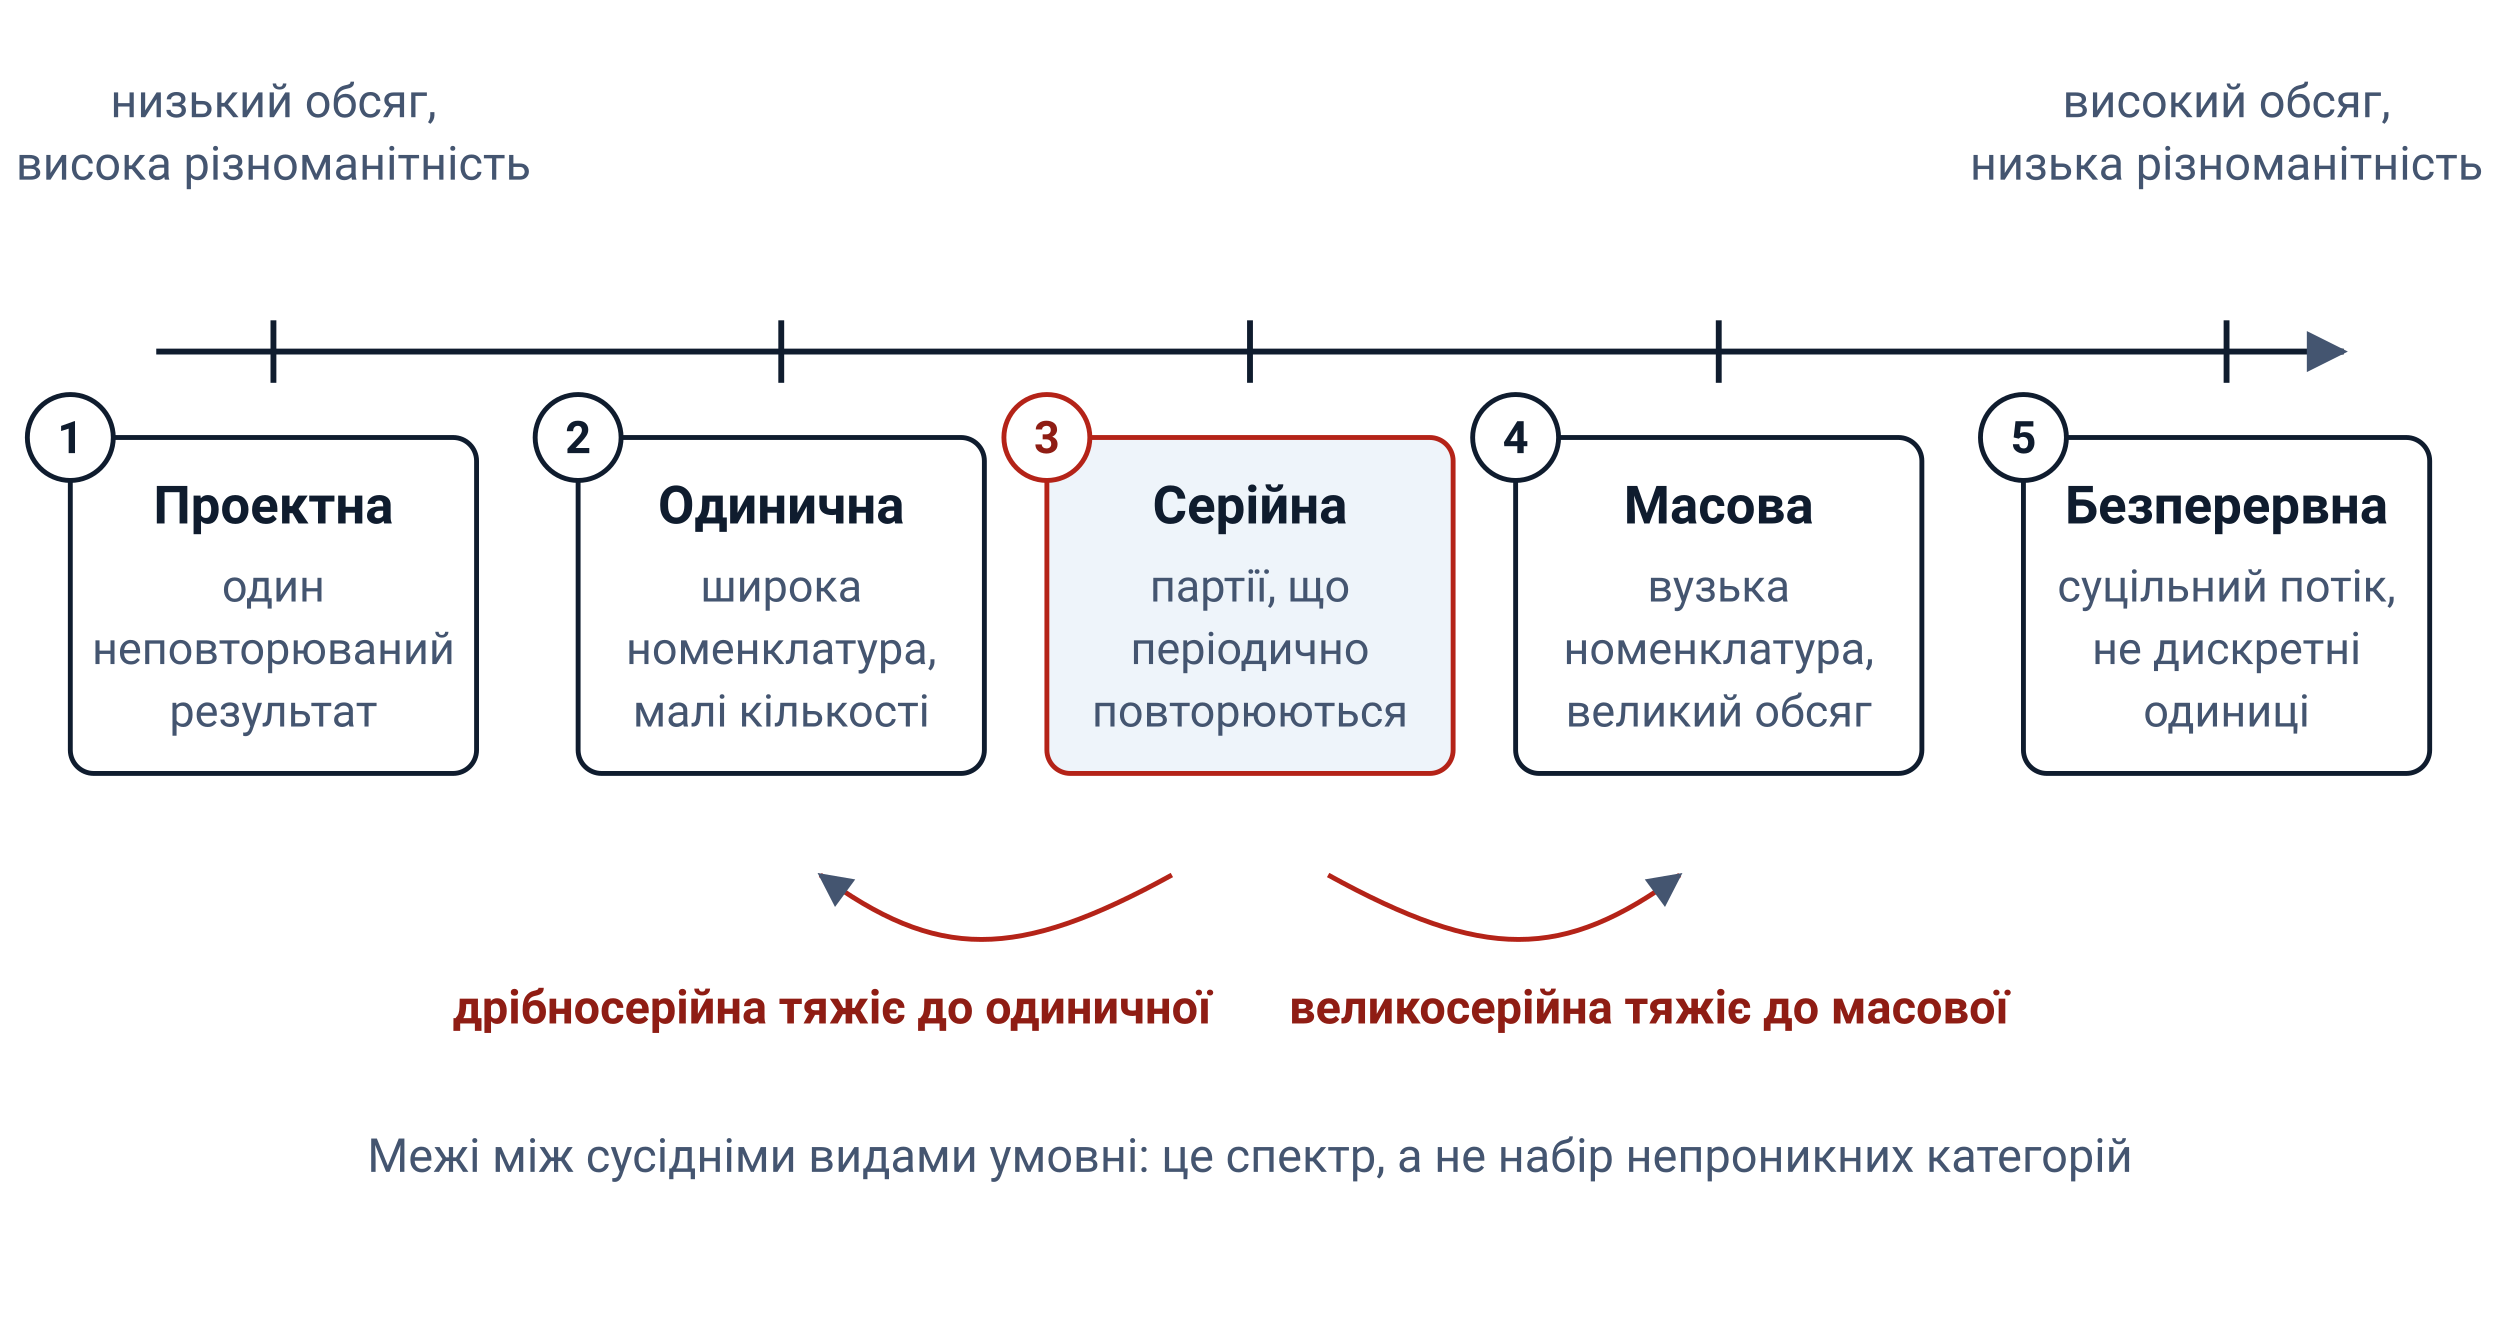
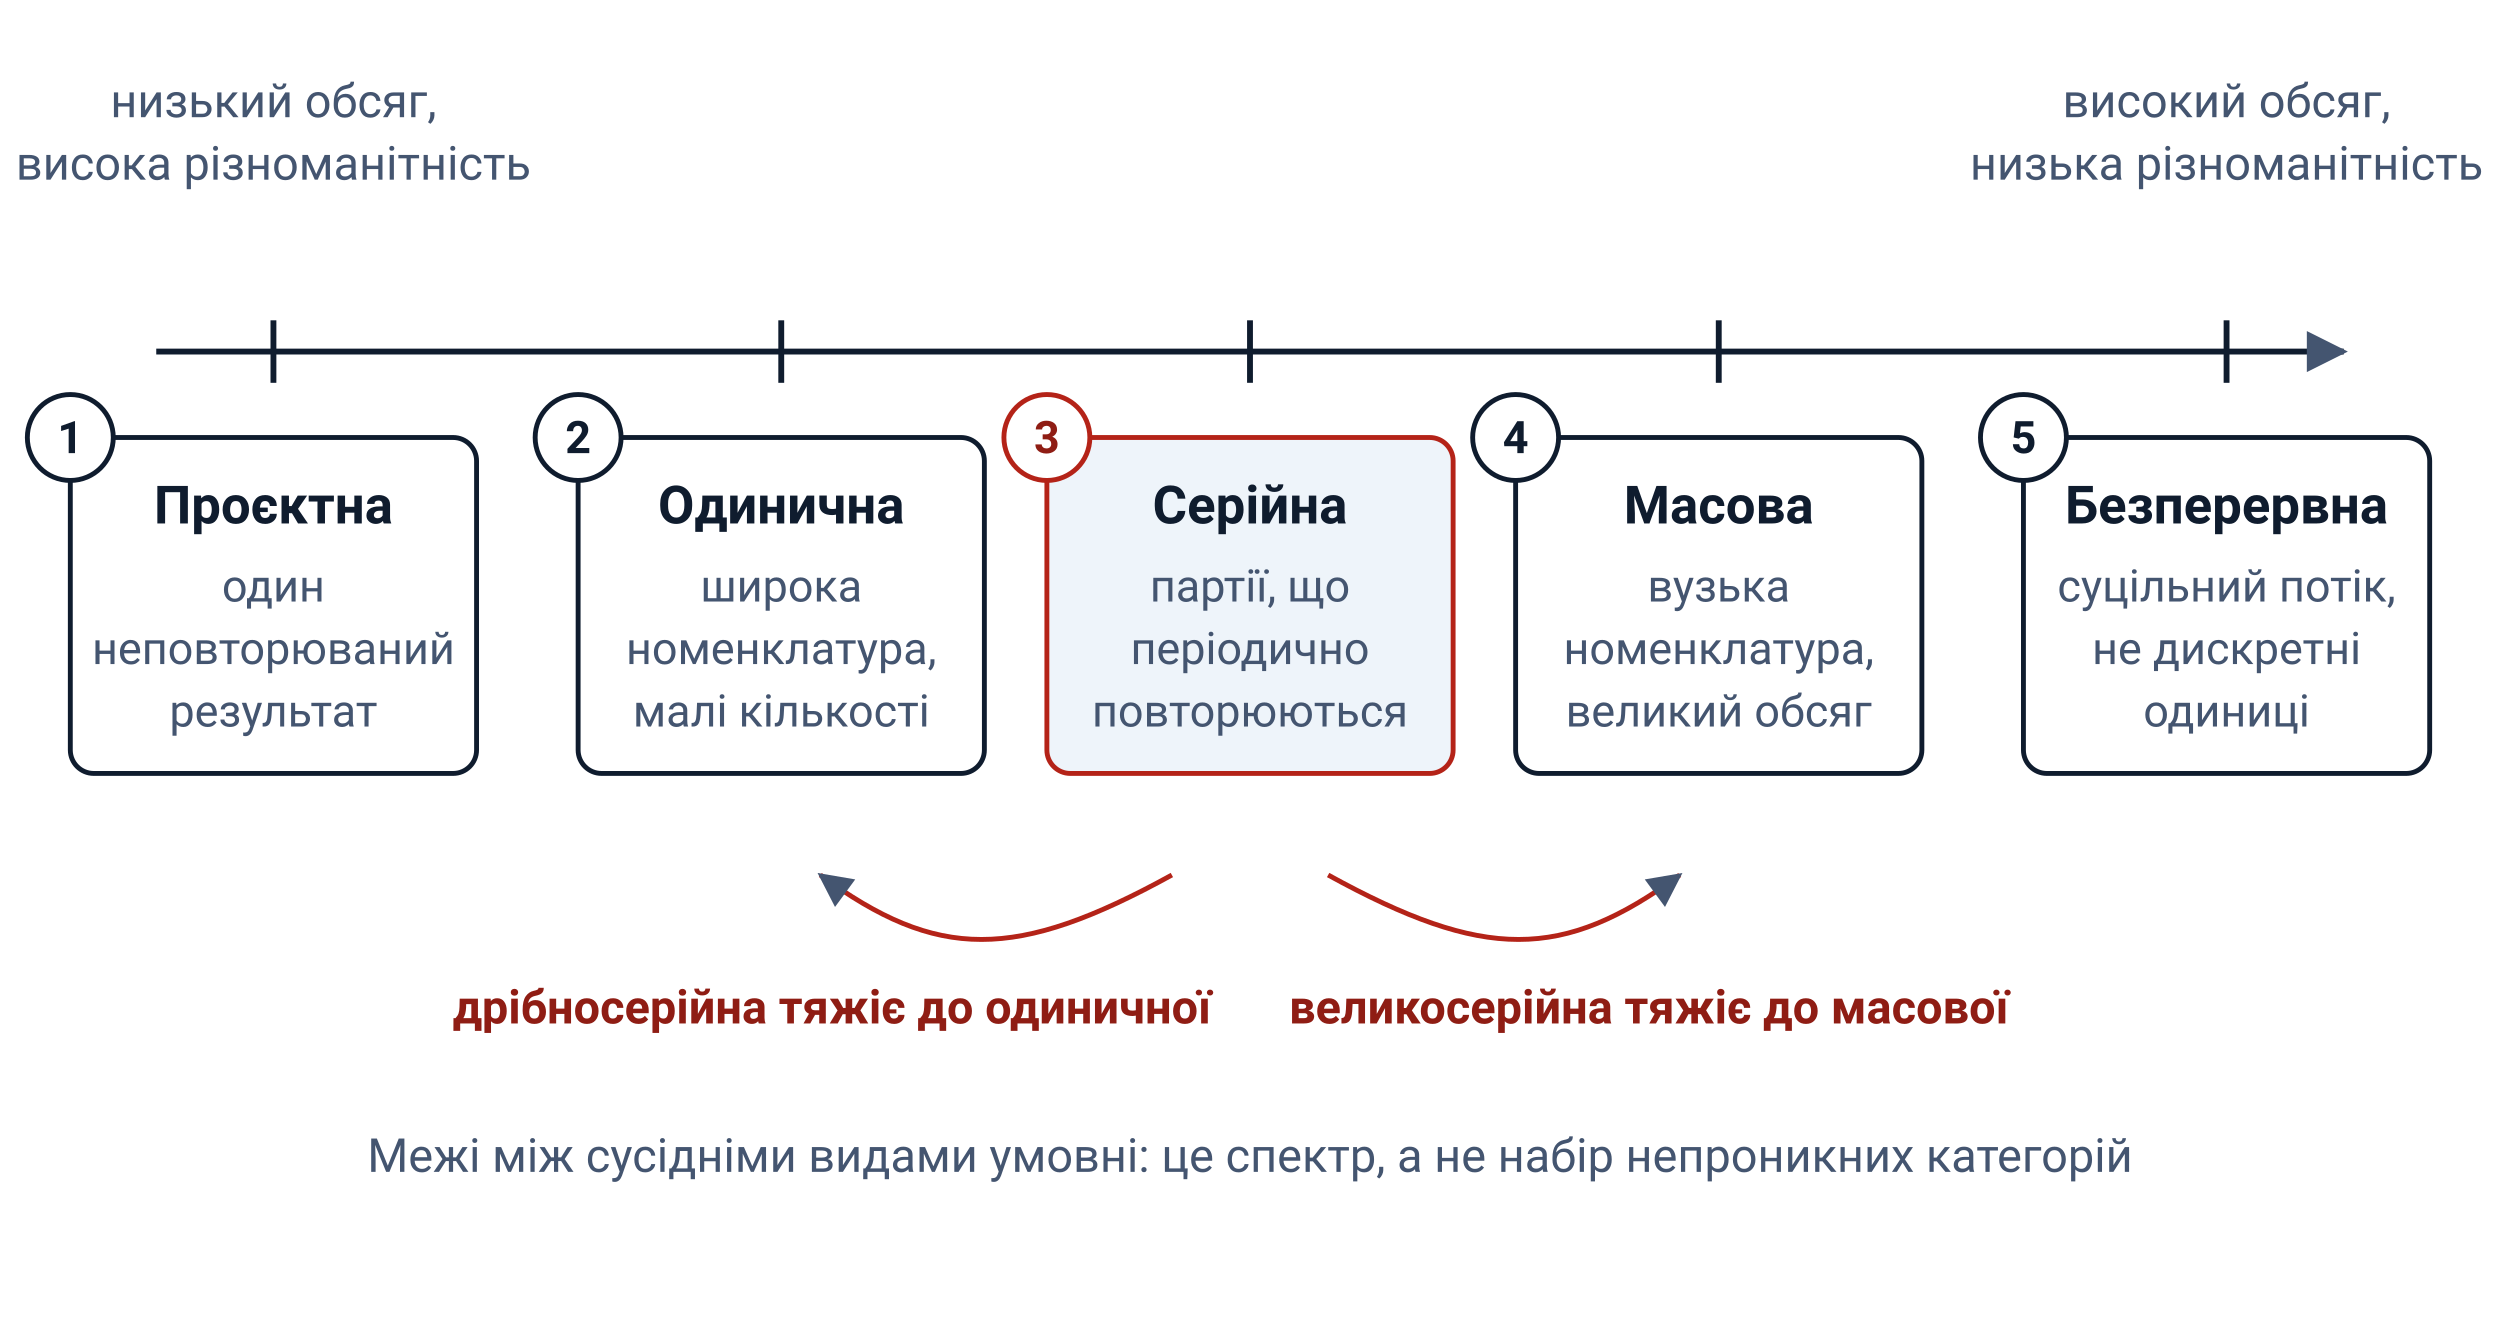
<svg xmlns="http://www.w3.org/2000/svg" id="fig-t03-3" class="scheme" viewBox="0 0 640 340" role="img" aria-labelledby="fig-t03-3-title fig-t03-3-desc" font-family="system-ui, -apple-system, 'Segoe UI', Roboto, 'Helvetica Neue', Arial, sans-serif">
  <style>
    #fig-t03-3 .box { fill: var(--surface, #ffffff); stroke: var(--ink, #0f1c2e); stroke-width: 1.25; }
    #fig-t03-3 .box-owner { fill: var(--surface-tint, #eef4fa); }
    #fig-t03-3 .t { fill: var(--ink, #0f1c2e); font-size: 13.5px; font-weight: 650; }
    #fig-t03-3 .s { fill: var(--ink-2, #445570); font-size: 11.5px; }
    #fig-t03-3 .lbl { fill: var(--ink-2, #445570); font-size: 12px; }
    #fig-t03-3 .axis { stroke: var(--ink, #0f1c2e); stroke-width: 1.5; }
    #fig-t03-3 .tick { stroke: var(--ink, #0f1c2e); stroke-width: 1.5; }
    #fig-t03-3 .arrow { stroke: var(--ink-2, #445570); stroke-width: 1.25; fill: none; }
    #fig-t03-3 .arrow-head { fill: var(--ink-2, #445570); }
    #fig-t03-3 .refc { fill: var(--surface, #ffffff); stroke: var(--ink, #0f1c2e); stroke-width: 1.25; }
    #fig-t03-3 .refn { fill: var(--ink, #0f1c2e); font-size: 11.5px; font-weight: 700; text-anchor: middle; }
    #fig-t03-3 .exam { stroke: var(--err, #b42318); }
    #fig-t03-3 .exam-t { fill: var(--err-ink, #8f1d14); font-size: 12px; font-weight: 600; }
    #fig-t03-3 .refc.exam { stroke: var(--err, #b42318); }
    #fig-t03-3 .refn.exam-n { fill: var(--err-ink, #8f1d14); }
  </style>
  <defs>
    <marker id="fig-t03-3-arr" viewBox="0 0 10 10" refX="9" refY="5" markerWidth="7" markerHeight="7" orient="auto-start-reverse">
      <path class="arrow-head" d="M0 0 10 5 0 10z" />
    </marker>
  </defs>
  <text class="lbl" x="70" y="30" text-anchor="middle">низький обсяг,</text>
  <text class="lbl" x="70" y="46" text-anchor="middle">висока різноманітність</text>
  <text class="lbl" x="570" y="30" text-anchor="middle">високий обсяг,</text>
  <text class="lbl" x="570" y="46" text-anchor="middle">низька різноманітність</text>
  <line class="axis" x1="40" y1="90" x2="600" y2="90" marker-end="url(#fig-t03-3-arr)" />
  <line class="tick" x1="70" y1="82" x2="70" y2="98" />
  <line class="tick" x1="200" y1="82" x2="200" y2="98" />
  <line class="tick" x1="320" y1="82" x2="320" y2="98" />
  <line class="tick" x1="440" y1="82" x2="440" y2="98" />
  <line class="tick" x1="570" y1="82" x2="570" y2="98" />
  <rect class="box" x="18" y="112" width="104" height="86" rx="6" />
-   <text class="t" x="70" y="134" text-anchor="middle">Проектна</text>
+   <text class="t" x="70" y="134" text-anchor="middle">Проєктна</text>
  <text class="s" x="70" y="154" text-anchor="middle">один</text>
  <text class="s" x="70" y="170" text-anchor="middle">неповторюваний</text>
  <text class="s" x="70" y="186" text-anchor="middle">результат</text>
  <rect class="box" x="148" y="112" width="104" height="86" rx="6" />
  <text class="t" x="200" y="134" text-anchor="middle">Одинична</text>
  <text class="s" x="200" y="154" text-anchor="middle">широка</text>
  <text class="s" x="200" y="170" text-anchor="middle">номенклатура,</text>
  <text class="s" x="200" y="186" text-anchor="middle">малі кількості</text>
  <rect class="box box-owner exam" x="268" y="112" width="104" height="86" rx="6" />
  <text class="t" x="320" y="134" text-anchor="middle">Серійна</text>
  <text class="s" x="320" y="154" text-anchor="middle">партії, що</text>
  <text class="s" x="320" y="170" text-anchor="middle">періодично</text>
  <text class="s" x="320" y="186" text-anchor="middle">повторюються</text>
  <rect class="box" x="388" y="112" width="104" height="86" rx="6" />
  <text class="t" x="440" y="134" text-anchor="middle">Масова</text>
  <text class="s" x="440" y="154" text-anchor="middle">вузька</text>
  <text class="s" x="440" y="170" text-anchor="middle">номенклатура,</text>
  <text class="s" x="440" y="186" text-anchor="middle">великий обсяг</text>
  <rect class="box" x="518" y="112" width="104" height="86" rx="6" />
  <text class="t" x="570" y="134" text-anchor="middle">Безперервна</text>
  <text class="s" x="570" y="154" text-anchor="middle">суцільний потік,</text>
  <text class="s" x="570" y="170" text-anchor="middle">не дискретні</text>
  <text class="s" x="570" y="186" text-anchor="middle">одиниці</text>
  <path class="arrow exam" marker-end="url(#fig-t03-3-arr)" d="M300 224 C 260 246, 240 246, 210 224" />
  <text class="exam-t" x="310" y="262" text-anchor="end">дрібносерійна тяжіє до одиничної</text>
  <path class="arrow exam" marker-end="url(#fig-t03-3-arr)" d="M340 224 C 380 246, 400 246, 430 224" />
  <text class="exam-t" x="330" y="262">великосерійна тяжіє до масової</text>
  <text class="lbl" x="320" y="300" text-anchor="middle">Межі між сусідніми видами умовні: це спектр, а не набір непроникних категорій</text>
  <circle class="refc" cx="18" cy="112" r="11" />
  <text class="refn" x="18" y="116">1</text>
  <circle class="refc" cx="148" cy="112" r="11" />
  <text class="refn" x="148" y="116">2</text>
  <circle class="refc exam" cx="268" cy="112" r="11" />
  <text class="refn exam-n" x="268" y="116">3</text>
  <circle class="refc" cx="388" cy="112" r="11" />
  <text class="refn" x="388" y="116">4</text>
  <circle class="refc" cx="518" cy="112" r="11" />
  <text class="refn" x="518" y="116">5</text>
</svg>
